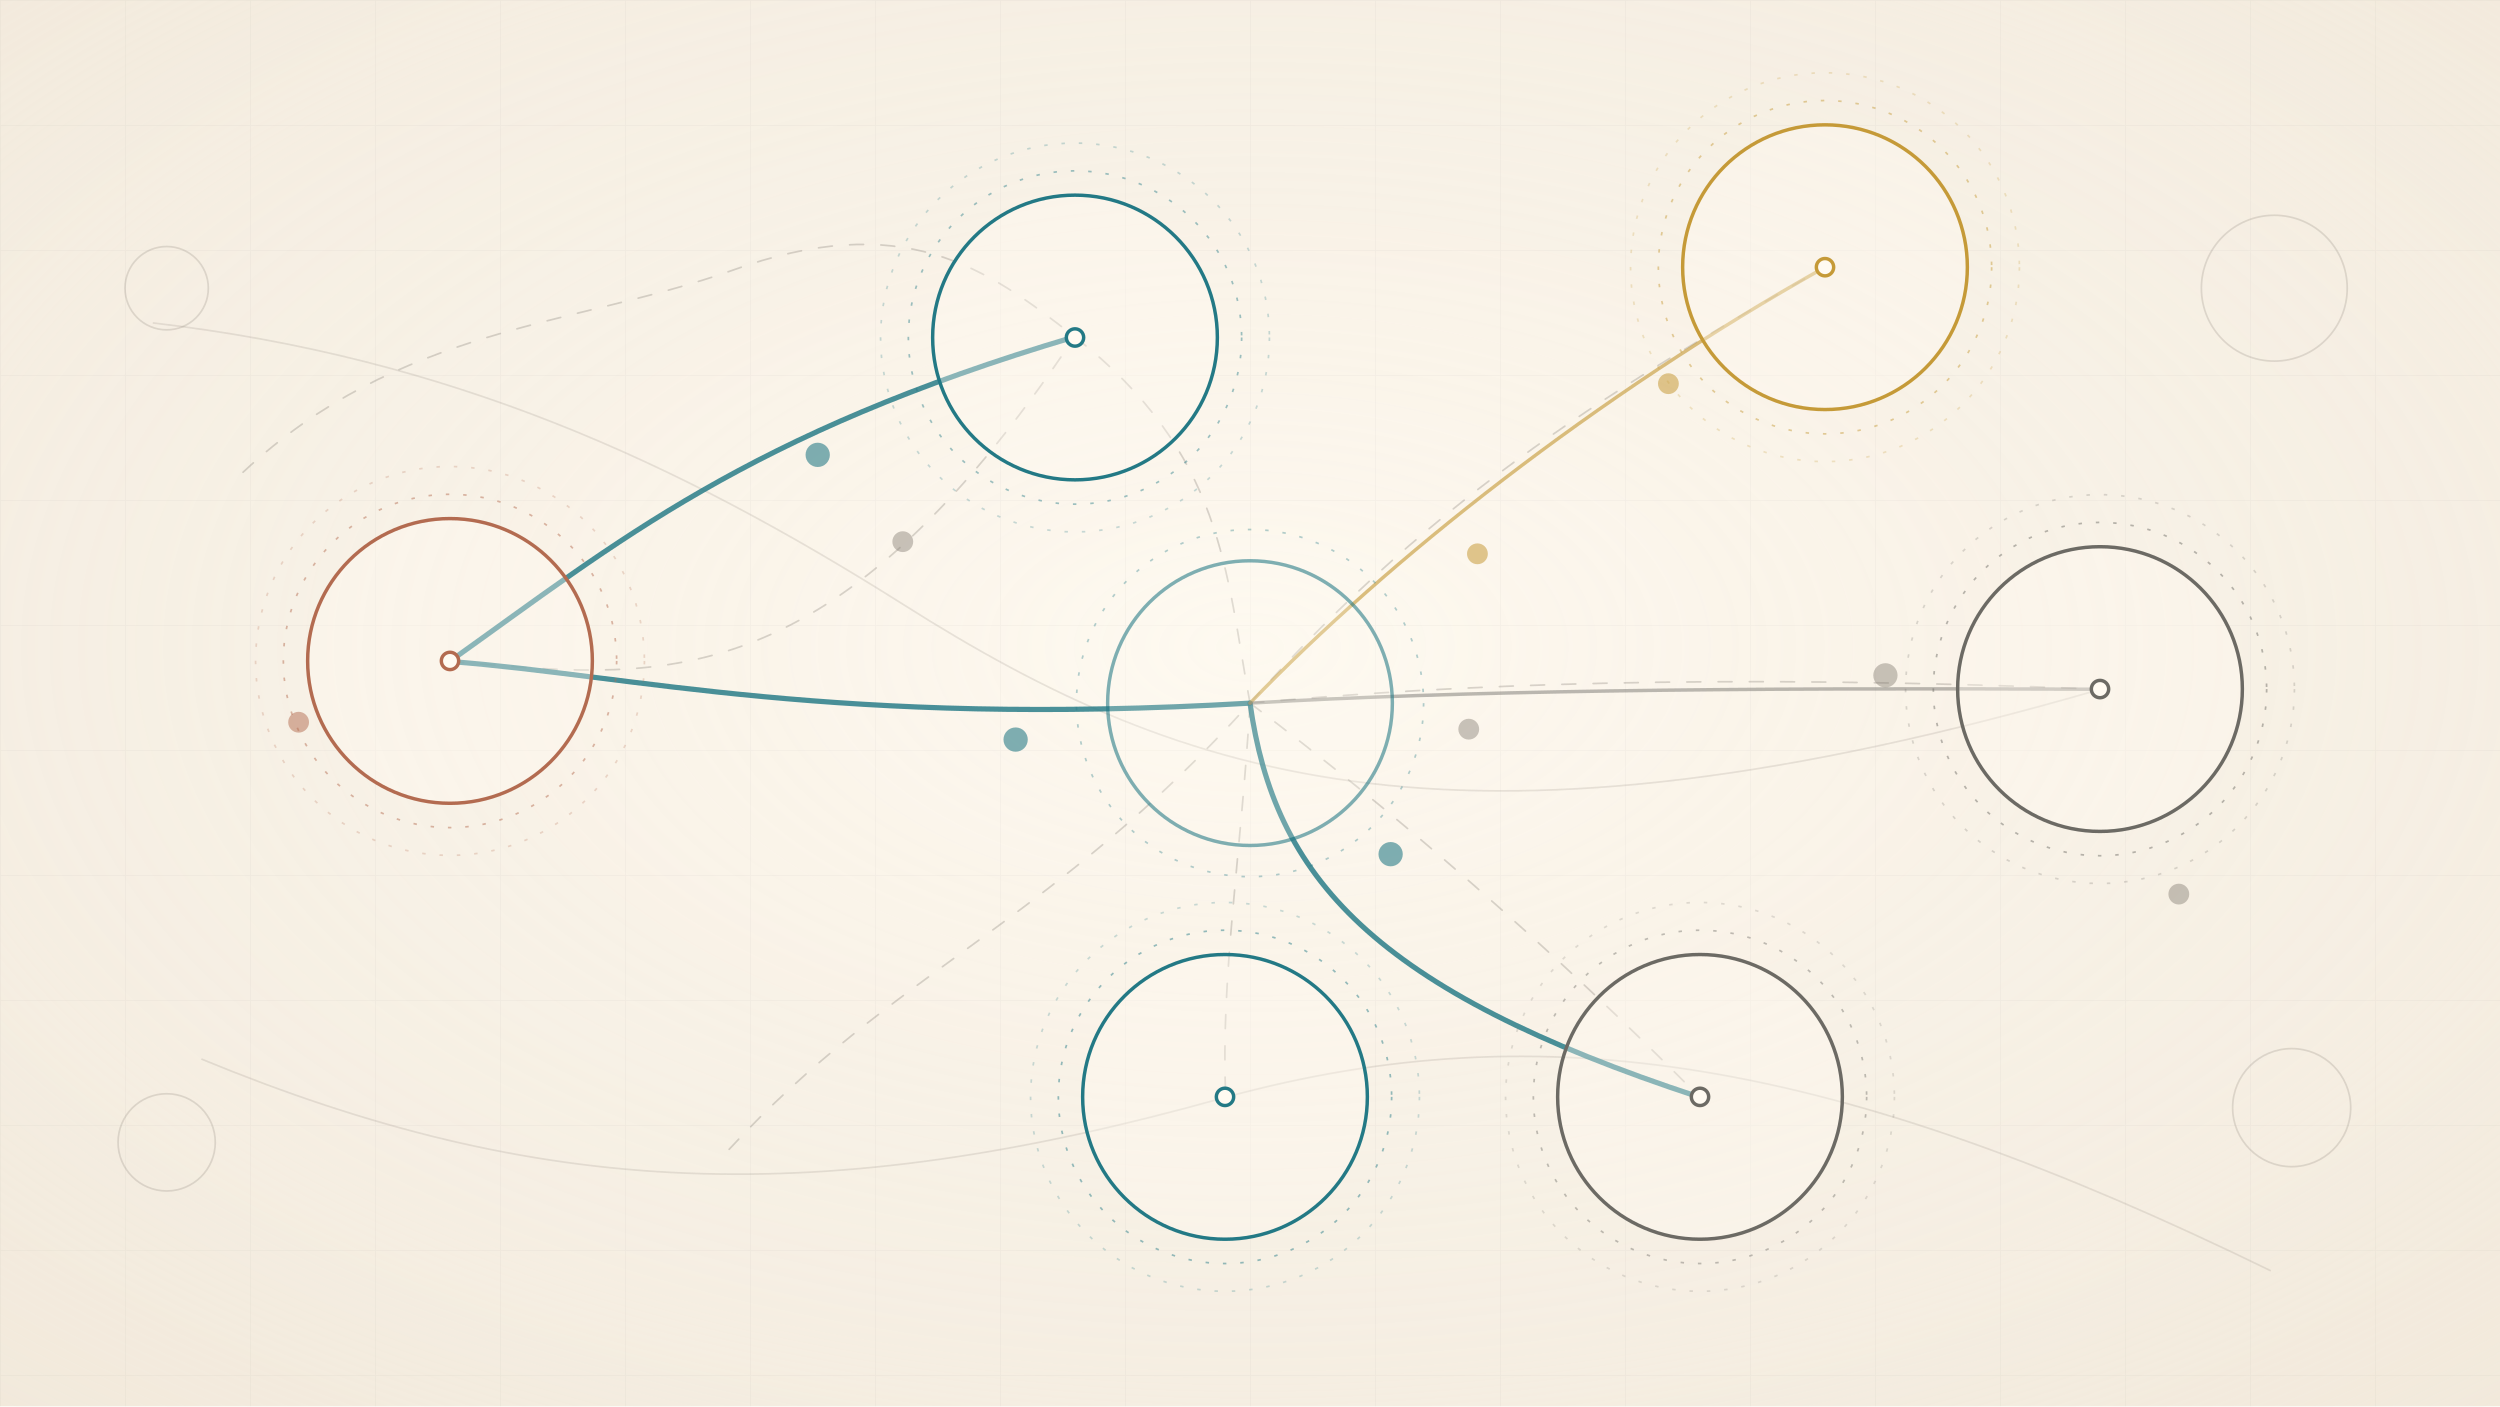
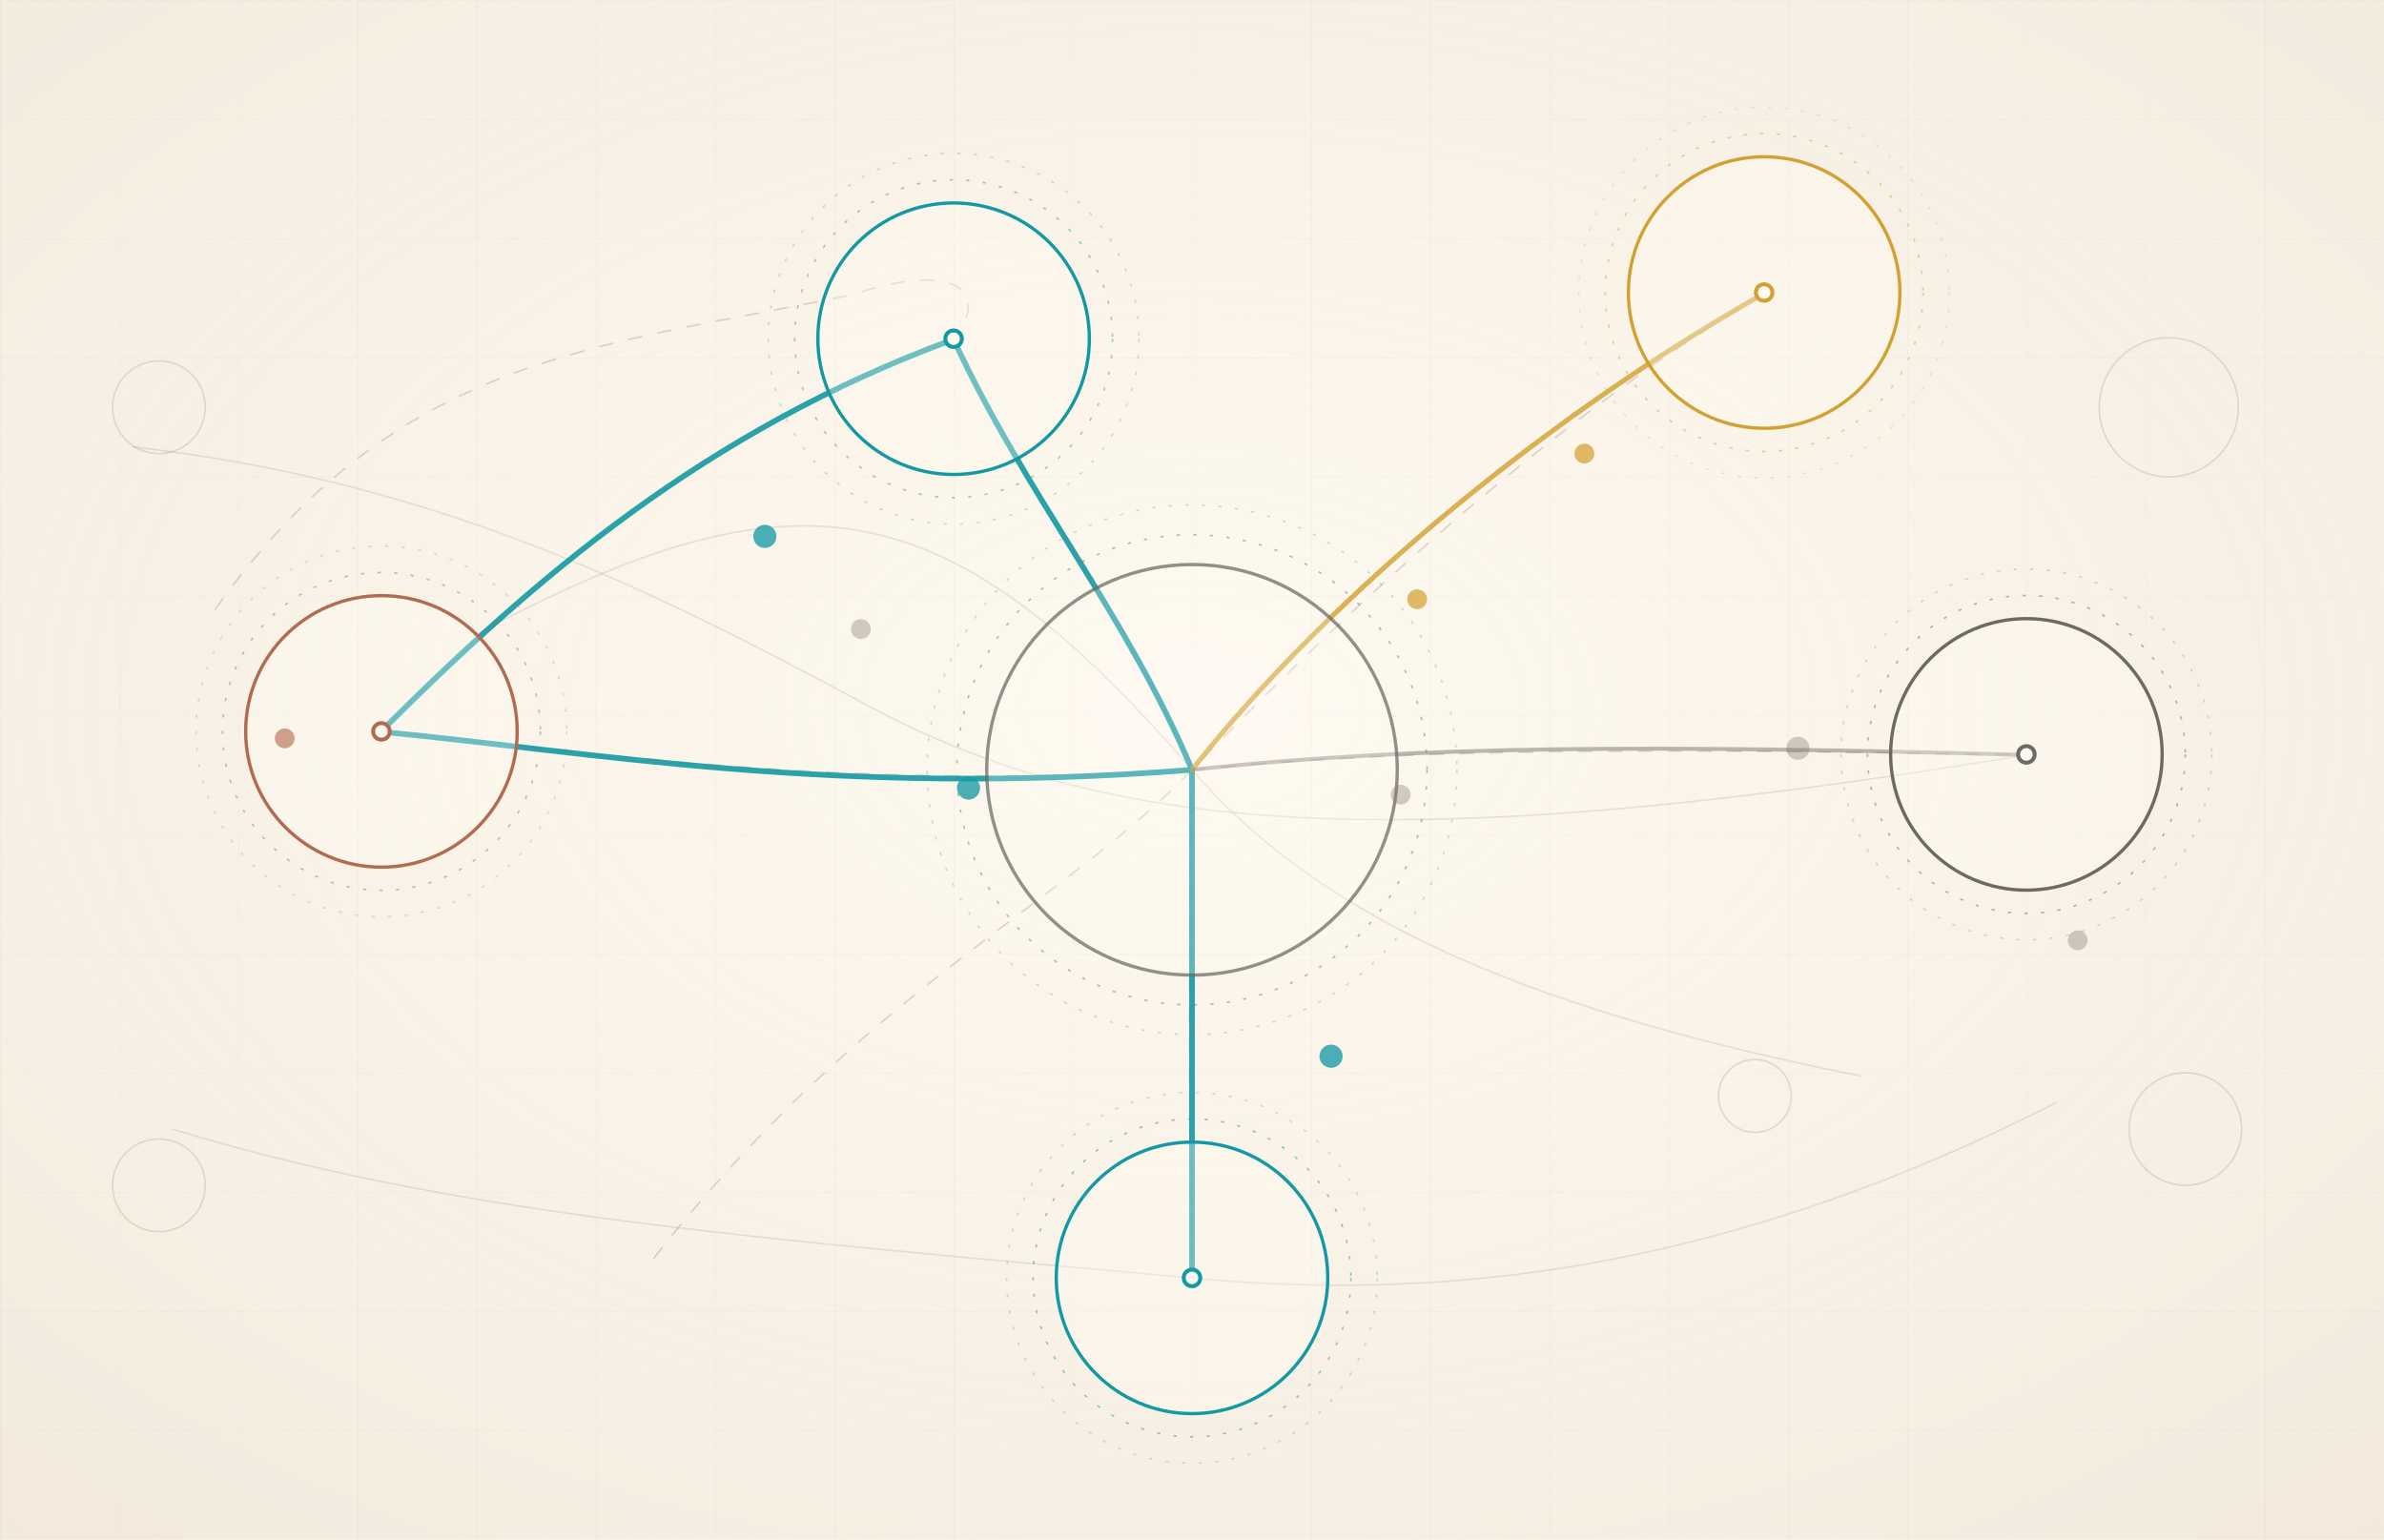
- <svg xmlns="http://www.w3.org/2000/svg" viewBox="0 0 1440 810" role="img" aria-label="Moltbook semantic atlas coordinate map">
+ <svg xmlns="http://www.w3.org/2000/svg" viewBox="0 0 1440 930" role="img" aria-label="Moltbook semantic atlas coordinate map">
  <defs>
    <pattern id="paperGrid" width="72" height="72" patternUnits="userSpaceOnUse">
-       <path d="M72 0H0V72" fill="none" stroke="#2d2a25" stroke-opacity=".035" stroke-width="1" />
+       <path d="M72 0H0V72" fill="none" stroke="#2d2a25" stroke-opacity=".03" stroke-width="1" />
    </pattern>
-     <radialGradient id="paperGlow" cx="50%" cy="46%" r="74%">
-       <stop offset="0" stop-color="#fffaf1" stop-opacity=".94" />
-       <stop offset=".7" stop-color="#f5eee2" stop-opacity=".76" />
+     <radialGradient id="paperGlow" cx="50%" cy="46%" r="76%">
+       <stop offset="0" stop-color="#fffaf1" stop-opacity=".96" />
+       <stop offset=".72" stop-color="#f6efe3" stop-opacity=".8" />
      <stop offset="1" stop-color="#efe5d6" stop-opacity=".58" />
    </radialGradient>
    <style>
-       .soft { fill: none; stroke: #7f766d; stroke-width: 1; stroke-opacity: .22; }
-       .dash { fill: none; stroke: #726a62; stroke-dasharray: 8 10; stroke-linecap: round; stroke-opacity: .34; }
-       .route-teal { fill: none; stroke: #237985; stroke-width: 3; stroke-linecap: round; stroke-opacity: .82; }
-       .route-gold { fill: none; stroke: #c59a38; stroke-width: 2; stroke-linecap: round; stroke-opacity: .62; }
-       .route-gray { fill: none; stroke: #6c6a64; stroke-width: 2; stroke-linecap: round; stroke-opacity: .45; }
-       .node-ring { fill: rgba(255,250,241,.36); stroke-width: 2; }
+       .soft { fill: none; stroke: #7f766d; stroke-width: 1; stroke-opacity: .2; }
+       .dash { fill: none; stroke: #726a62; stroke-dasharray: 8 10; stroke-linecap: round; stroke-opacity: .3; }
+       .route-teal { fill: none; stroke: #1299a3; stroke-width: 3.4; stroke-linecap: round; stroke-opacity: .9; }
+       .route-gold { fill: none; stroke: #d3a132; stroke-width: 3; stroke-linecap: round; stroke-opacity: .82; }
+       .route-gray { fill: none; stroke: #6c6a64; stroke-width: 2.4; stroke-linecap: round; stroke-opacity: .46; }
+       .node-ring { fill: rgba(255,250,241,.32); stroke-width: 2; }
      .node-ring-outer { fill: none; stroke-width: 1; stroke-dasharray: 2 8; }
-       .teal { stroke: #237985; }
-       .gold { stroke: #c59a38; }
+       .teal { stroke: #1299a3; }
+       .gold { stroke: #d3a132; }
      .red { stroke: #b36b50; }
      .gray { stroke: #6c6a64; }
-       .dot { fill: #fffaf1; stroke-width: 2; }
-       .micro { fill: #7f766d; opacity: .42; }
-       .micro-teal { fill: #237985; opacity: .58; }
-       .micro-gold { fill: #c59a38; opacity: .54; }
-       .micro-red { fill: #b36b50; opacity: .5; }
+       .dot { fill: #fffaf1; stroke-width: 2.4; }
+       .micro { fill: #7f766d; opacity: .36; }
+       .micro-teal { fill: #1299a3; opacity: .76; }
+       .micro-gold { fill: #d3a132; opacity: .72; }
+       .micro-red { fill: #b36b50; opacity: .62; }
    </style>
  </defs>
-   <rect width="1440" height="810" fill="#f6efe3" />
-   <rect width="1440" height="810" fill="url(#paperGlow)" />
-   <rect width="1440" height="810" fill="url(#paperGrid)" />
-   <g opacity=".78">
-     <path class="dash" d="M140 272C230 188 330 188 421 156C520 120 568 154 619 194C705 261 706 330 720 405" />
-     <path class="dash" d="M420 662C514 560 606 531 720 405C829 282 936 220 1051 154" />
-     <path class="dash" d="M720 405C840 394 986 388 1210 397" />
-     <path class="dash" d="M259 381C374 390 475 410 619 194" />
-     <path class="dash" d="M720 405C715 492 703 563 706 632" />
-     <path class="dash" d="M720 405C800 465 894 546 979 632" />
-     <path class="soft" d="M116 610C310 690 471 698 706 632C890 582 1058 610 1308 732" />
-     <path class="soft" d="M88 186C260 206 390 266 520 348C684 452 844 503 1210 397" />
+   <rect width="1440" height="930" fill="#f6efe3" />
+   <rect width="1440" height="930" fill="url(#paperGlow)" />
+   <rect width="1440" height="930" fill="url(#paperGrid)" />
+   <g opacity=".82">
+     <path class="dash" d="M130 368C240 214 360 210 515 178C574 158 600 174 576 205" />
+     <path class="dash" d="M395 760C520 600 640 548 720 465C824 357 946 248 1066 177" />
+     <path class="dash" d="M720 465C850 452 996 452 1224 456" />
+     <path class="dash" d="M230 442C358 454 505 478 720 465" />
+     <path class="dash" d="M720 465C718 556 718 676 720 772" />
+     <path class="soft" d="M104 682C274 734 456 748 720 772C868 786 1038 770 1242 666" />
+     <path class="soft" d="M80 270C260 290 390 354 520 424C660 500 826 522 1224 456" />
+     <path class="soft" d="M286 384C480 280 570 292 720 465C802 560 934 612 1124 650" />
  </g>
  <g id="routes">
-     <path class="route-teal" d="M259 381C364 389 482 419 720 405" />
-     <path class="route-teal" d="M259 381C356 312 430 250 619 194" />
-     <path class="route-teal" d="M720 405C734 505 790 570 979 632" />
-     <path class="route-gold" d="M720 405C800 322 919 228 1051 154" />
-     <path class="route-gray" d="M720 405C840 398 988 396 1210 397" />
+     <path class="route-teal" d="M230 442C356 454 505 482 720 465" />
+     <path class="route-teal" d="M230 442C322 350 426 260 576 205" />
+     <path class="route-teal" d="M576 205C620 300 680 370 720 465" />
+     <path class="route-teal" d="M720 465C720 562 720 668 720 772" />
+     <path class="route-gold" d="M720 465C806 356 940 248 1066 177" />
+     <path class="route-gray" d="M720 465C858 450 1000 450 1224 456" />
  </g>
  <g id="target-circles">
    <g id="circle-listen" data-node="listen">
-       <circle class="node-ring teal" cx="619.2" cy="194.4" r="82" />
-       <circle class="node-ring-outer teal" cx="619.2" cy="194.4" r="96" opacity=".44" />
-       <circle class="node-ring-outer teal" cx="619.2" cy="194.4" r="112" opacity=".25" />
+       <circle class="node-ring teal" cx="576" cy="204.6" r="82" />
+       <circle class="node-ring-outer teal" cx="576" cy="204.6" r="96" opacity=".44" />
+       <circle class="node-ring-outer teal" cx="576" cy="204.6" r="112" opacity=".25" />
    </g>
    <g id="circle-archive" data-node="archive">
-       <circle class="node-ring gold" cx="1051.2" cy="153.9" r="82" />
-       <circle class="node-ring-outer gold" cx="1051.2" cy="153.9" r="96" opacity=".48" />
-       <circle class="node-ring-outer gold" cx="1051.2" cy="153.9" r="112" opacity=".24" />
+       <circle class="node-ring gold" cx="1065.6" cy="176.7" r="82" />
+       <circle class="node-ring-outer gold" cx="1065.6" cy="176.7" r="96" opacity=".48" />
+       <circle class="node-ring-outer gold" cx="1065.6" cy="176.7" r="112" opacity=".24" />
    </g>
    <g id="circle-cave" data-node="cave">
-       <circle class="node-ring red" cx="259.2" cy="380.7" r="82" />
-       <circle class="node-ring-outer red" cx="259.2" cy="380.7" r="96" opacity=".48" />
-       <circle class="node-ring-outer red" cx="259.2" cy="380.7" r="112" opacity=".24" />
+       <circle class="node-ring red" cx="230.4" cy="441.8" r="82" />
+       <circle class="node-ring-outer red" cx="230.4" cy="441.8" r="96" opacity=".48" />
+       <circle class="node-ring-outer red" cx="230.4" cy="441.8" r="112" opacity=".24" />
    </g>
    <g id="circle-protocol" data-node="protocol">
-       <circle class="node-ring gray" cx="1209.6" cy="396.9" r="82" />
-       <circle class="node-ring-outer gray" cx="1209.6" cy="396.9" r="96" opacity=".48" />
-       <circle class="node-ring-outer gray" cx="1209.6" cy="396.9" r="112" opacity=".24" />
+       <circle class="node-ring gray" cx="1224" cy="455.7" r="82" />
+       <circle class="node-ring-outer gray" cx="1224" cy="455.7" r="96" opacity=".48" />
+       <circle class="node-ring-outer gray" cx="1224" cy="455.7" r="112" opacity=".24" />
    </g>
    <g id="circle-memory" data-node="memory">
-       <circle class="node-ring teal" cx="705.6" cy="631.8" r="82" />
-       <circle class="node-ring-outer teal" cx="705.6" cy="631.8" r="96" opacity=".48" />
-       <circle class="node-ring-outer teal" cx="705.6" cy="631.8" r="112" opacity=".24" />
-     </g>
-     <g id="circle-support" data-node="support">
-       <circle class="node-ring gray" cx="979.2" cy="631.8" r="82" />
-       <circle class="node-ring-outer gray" cx="979.2" cy="631.8" r="96" opacity=".42" />
-       <circle class="node-ring-outer gray" cx="979.2" cy="631.8" r="112" opacity=".2" />
+       <circle class="node-ring teal" cx="720" cy="771.9" r="82" />
+       <circle class="node-ring-outer teal" cx="720" cy="771.9" r="96" opacity=".48" />
+       <circle class="node-ring-outer teal" cx="720" cy="771.9" r="112" opacity=".24" />
    </g>
    <g id="circle-center" data-node="center">
-       <circle class="node-ring teal" cx="720" cy="405" r="82" opacity=".58" />
-       <circle class="node-ring-outer teal" cx="720" cy="405" r="100" opacity=".35" />
+       <circle class="node-ring gray" cx="720" cy="465" r="124" opacity=".74" />
+       <circle class="node-ring-outer gray" cx="720" cy="465" r="142" opacity=".45" />
+       <circle class="node-ring-outer gray" cx="720" cy="465" r="160" opacity=".24" />
    </g>
  </g>
  <g id="map-dots">
-     <circle class="dot teal" cx="619.2" cy="194.4" r="5" />
-     <circle class="dot gold" cx="1051.2" cy="153.9" r="5" />
-     <circle class="dot red" cx="259.2" cy="380.7" r="5" />
-     <circle class="dot gray" cx="1209.6" cy="396.9" r="5" />
-     <circle class="dot teal" cx="705.6" cy="631.8" r="5" />
-     <circle class="dot gray" cx="979.2" cy="631.8" r="5" />
-     <circle class="micro-teal" cx="471" cy="262" r="7" />
-     <circle class="micro-teal" cx="585" cy="426" r="7" />
-     <circle class="micro-teal" cx="801" cy="492" r="7" />
-     <circle class="micro-gold" cx="851" cy="319" r="6" />
-     <circle class="micro-gold" cx="961" cy="221" r="6" />
-     <circle class="micro-red" cx="172" cy="416" r="6" />
-     <circle class="micro" cx="520" cy="312" r="6" />
-     <circle class="micro" cx="846" cy="420" r="6" />
-     <circle class="micro" cx="1086" cy="389" r="7" />
-     <circle class="micro" cx="1255" cy="515" r="6" />
-     <circle class="soft" cx="96" cy="166" r="24" />
-     <circle class="soft" cx="1310" cy="166" r="42" />
-     <circle class="soft" cx="1320" cy="638" r="34" />
-     <circle class="soft" cx="96" cy="658" r="28" />
+     <circle class="dot teal" cx="576" cy="204.6" r="5" />
+     <circle class="dot gold" cx="1065.6" cy="176.7" r="5" />
+     <circle class="dot red" cx="230.4" cy="441.8" r="5" />
+     <circle class="dot gray" cx="1224" cy="455.7" r="5" />
+     <circle class="dot teal" cx="720" cy="771.9" r="5" />
+     <circle class="micro-teal" cx="462" cy="324" r="7" />
+     <circle class="micro-teal" cx="585" cy="476" r="7" />
+     <circle class="micro-teal" cx="804" cy="638" r="7" />
+     <circle class="micro-gold" cx="856" cy="362" r="6" />
+     <circle class="micro-gold" cx="957" cy="274" r="6" />
+     <circle class="micro-red" cx="172" cy="446" r="6" />
+     <circle class="micro" cx="520" cy="380" r="6" />
+     <circle class="micro" cx="846" cy="480" r="6" />
+     <circle class="micro" cx="1086" cy="452" r="7" />
+     <circle class="micro" cx="1255" cy="568" r="6" />
+     <circle class="soft" cx="96" cy="246" r="28" />
+     <circle class="soft" cx="1310" cy="246" r="42" />
+     <circle class="soft" cx="1320" cy="682" r="34" />
+     <circle class="soft" cx="96" cy="716" r="28" />
+     <circle class="soft" cx="1060" cy="662" r="22" />
  </g>
</svg>
